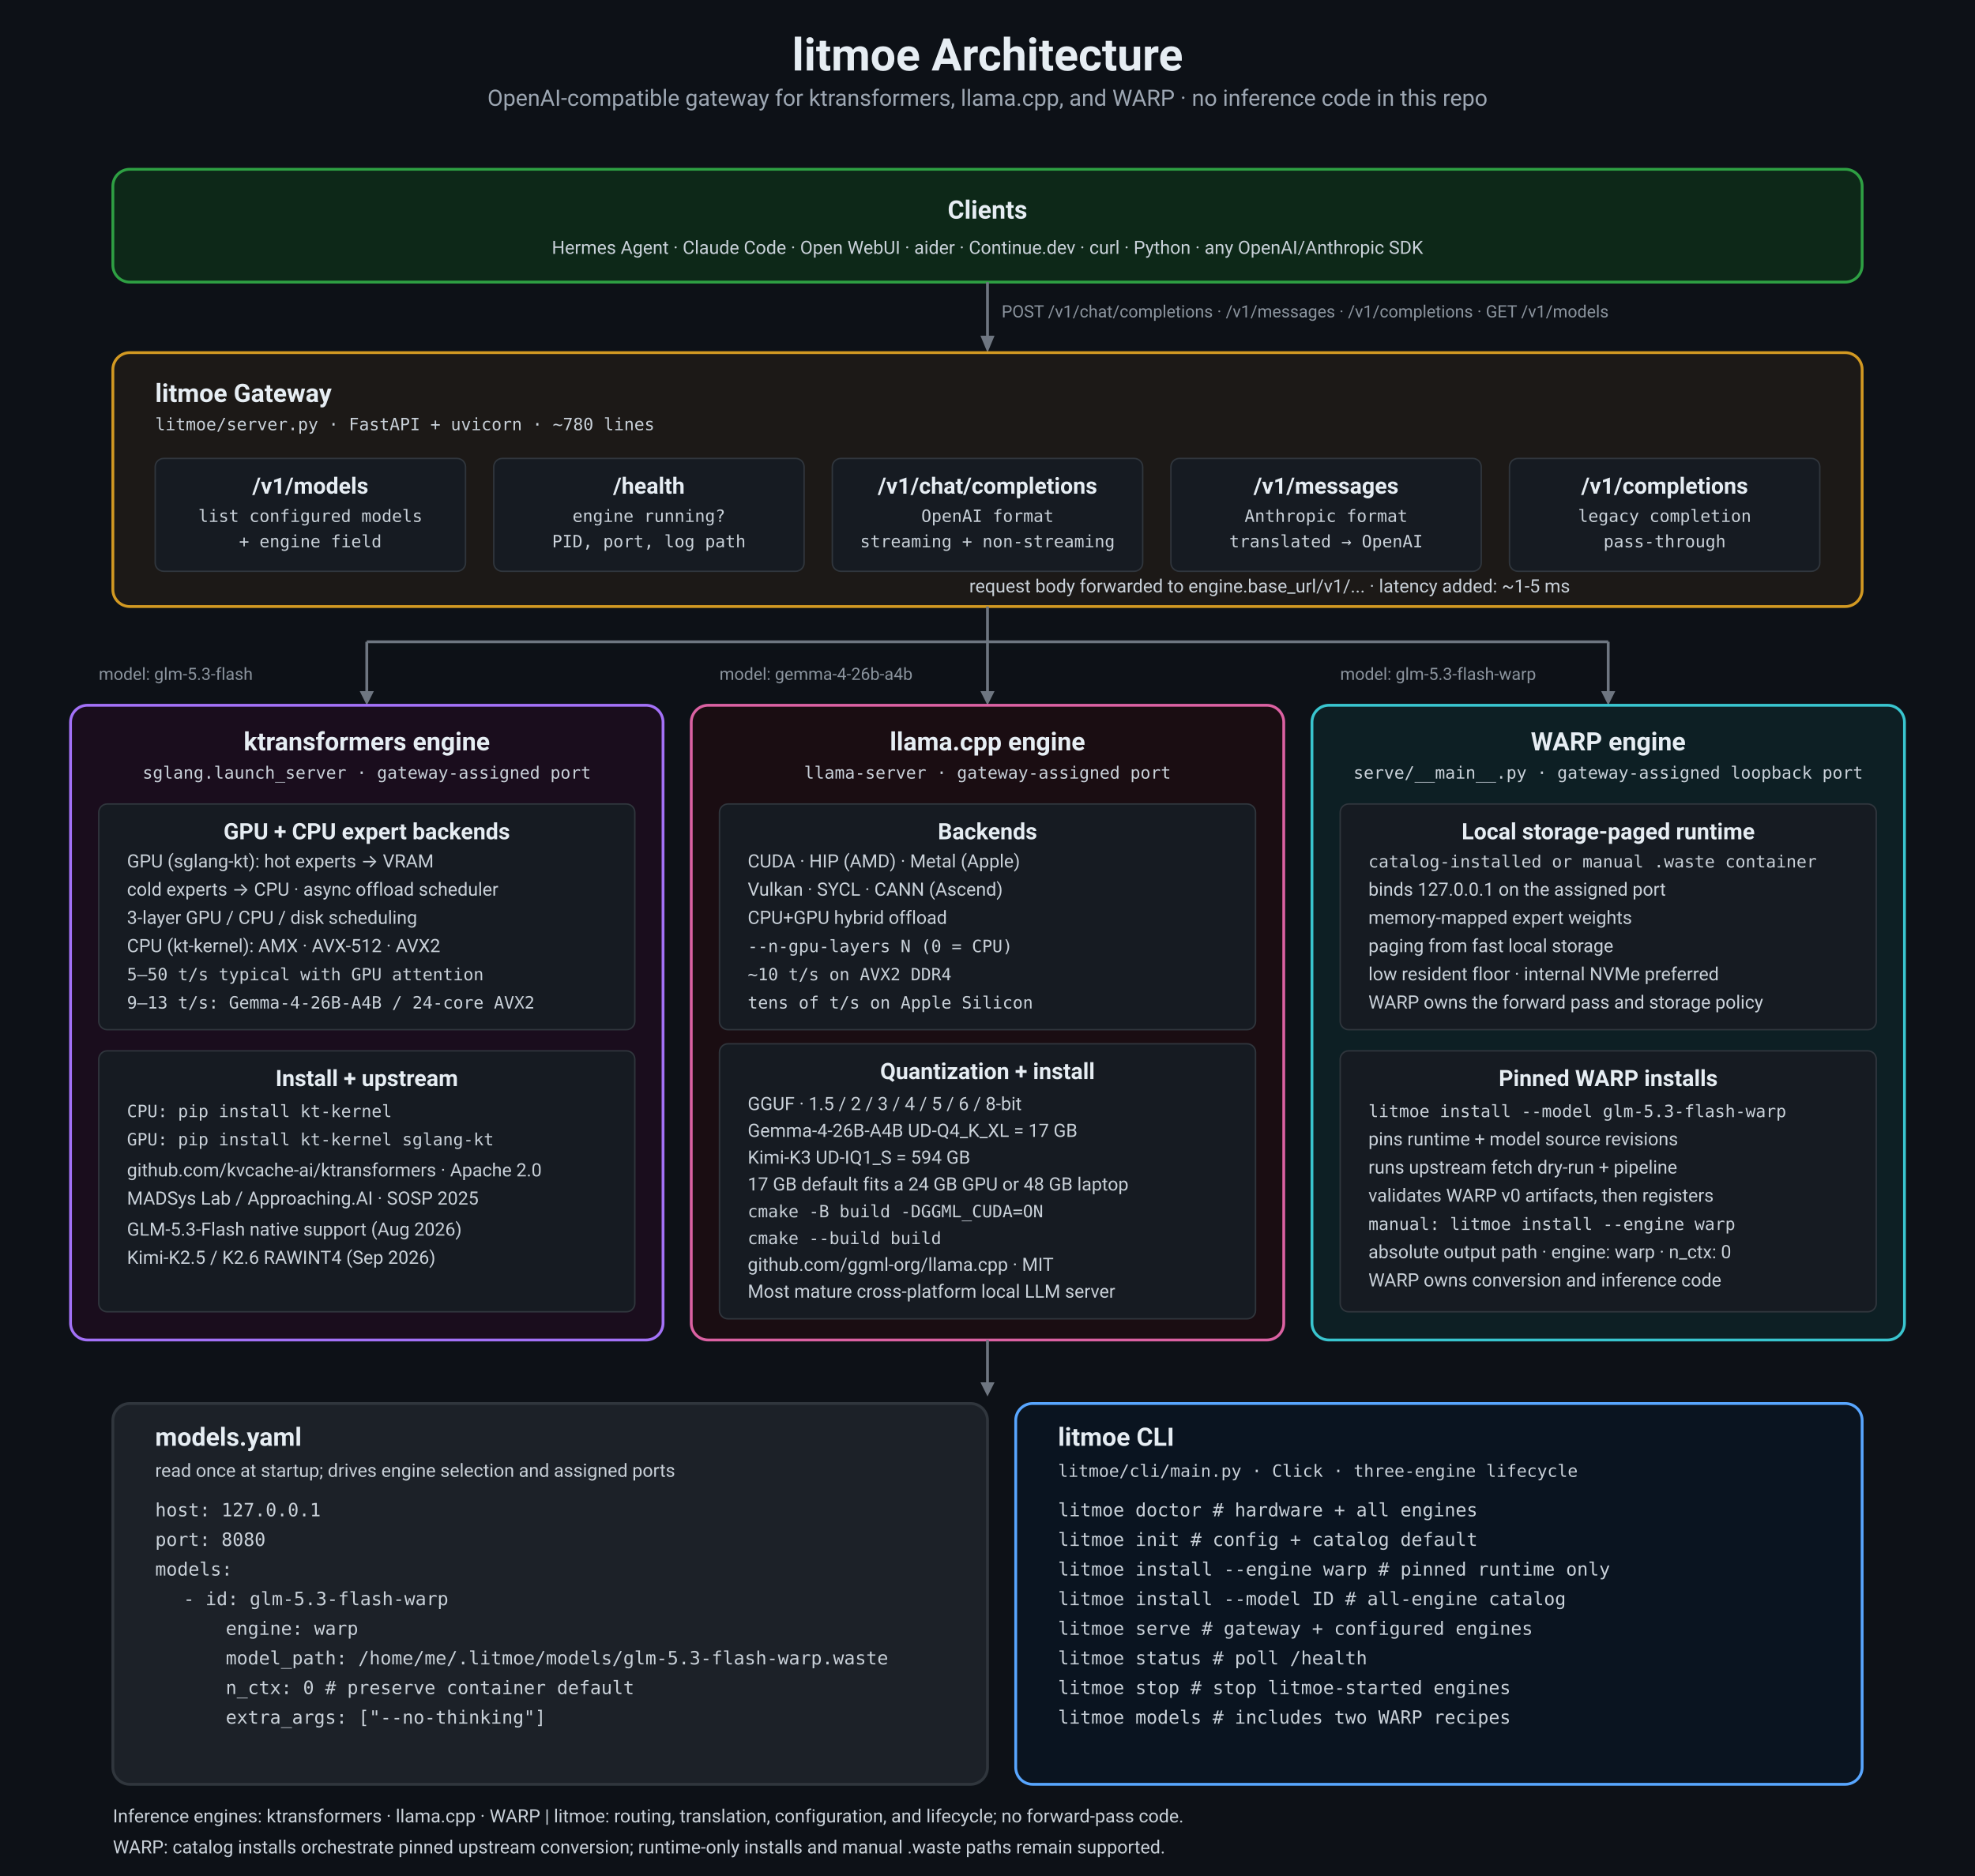
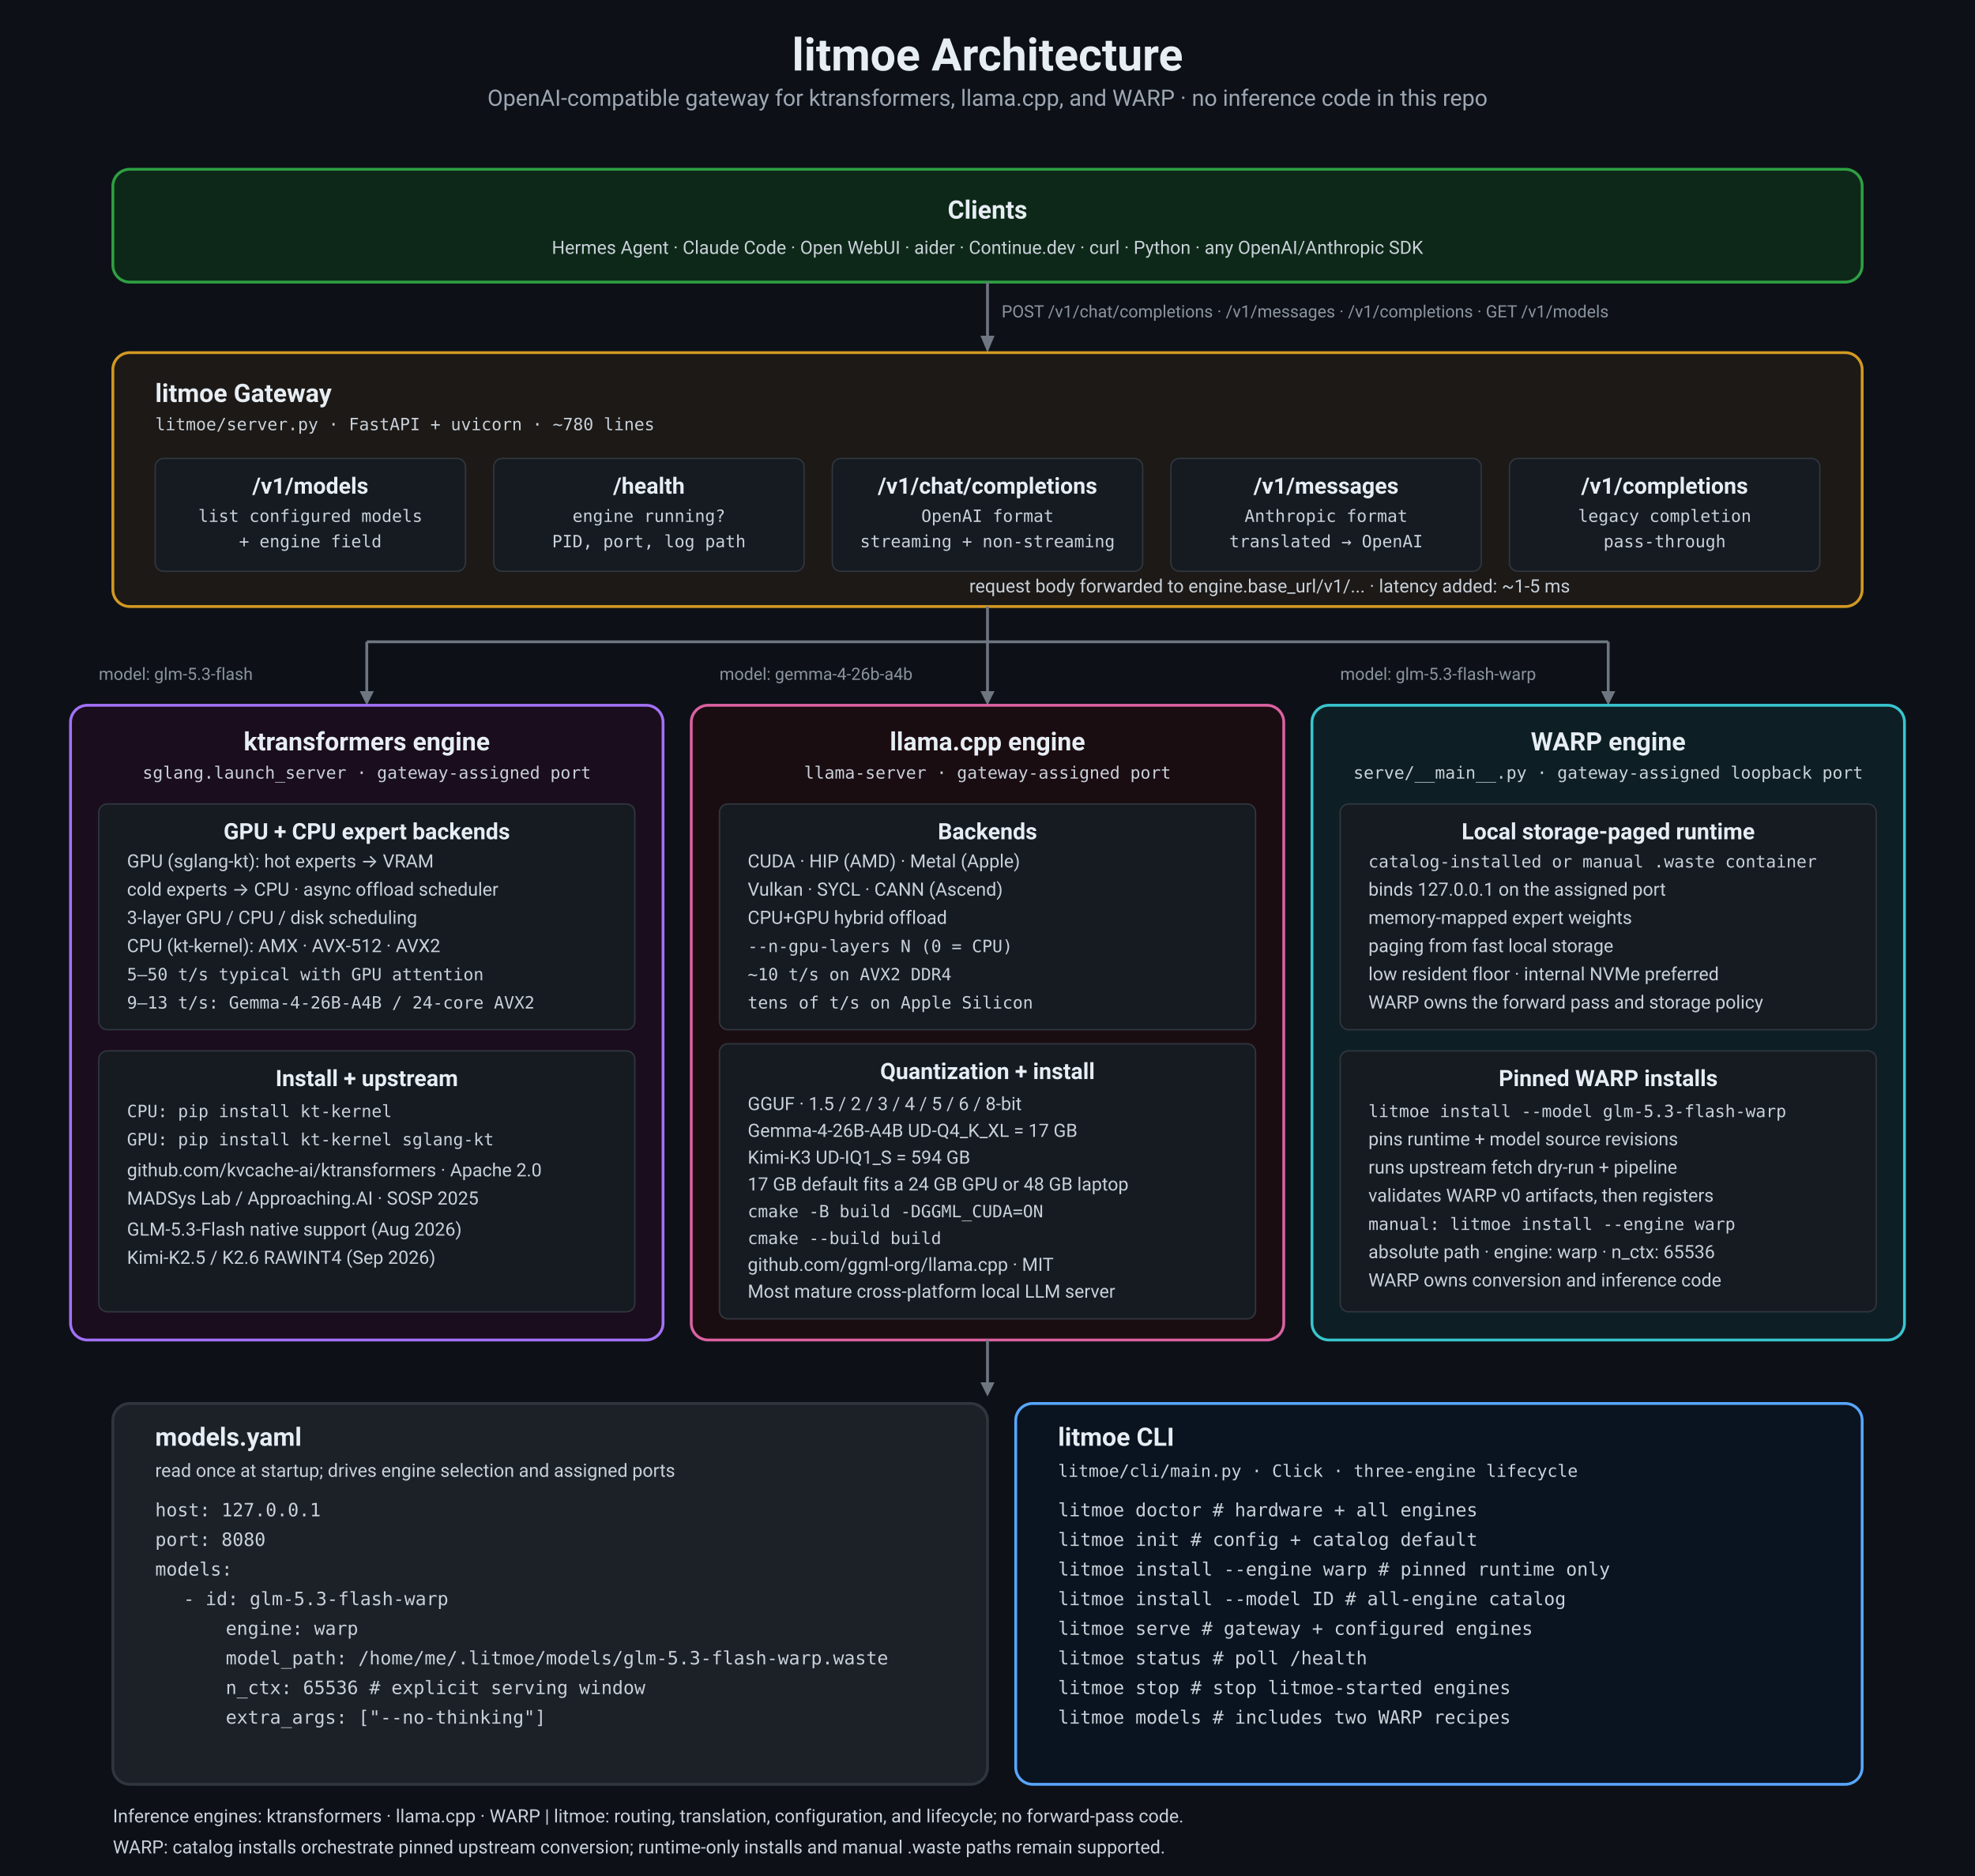
<svg xmlns="http://www.w3.org/2000/svg" viewBox="0 0 1400 1330" font-family="-apple-system, system-ui, 'Segoe UI', Roboto, sans-serif">
  <style>
    .title { font-size: 32px; font-weight: 700; fill: #e6edf3; }
    .subtitle { font-size: 16px; fill: #9da7b3; }
    .section-title { font-size: 18px; font-weight: 700; fill: #e6edf3; }
    .box-title { font-size: 16px; font-weight: 700; fill: #e6edf3; }
    .box-text { font-size: 13px; fill: #c9d1d9; }
    .box-text-mono { font-family: 'SF Mono', Monaco, Consolas, monospace; font-size: 12px; fill: #c9d1d9; }
    .mono { font-family: 'SF Mono', Monaco, Consolas, monospace; }
    .arrow { stroke: #6e7681; stroke-width: 2; fill: none; }
    .arrow-text { font-size: 12px; fill: #8b949e; }
    .dashed { stroke-dasharray: 6 4; }
  </style>
  <rect width="1400" height="1330" fill="#0d1117" />
  <text x="700" y="50" text-anchor="middle" class="title">litmoe Architecture</text>
  <text x="700" y="75" text-anchor="middle" class="subtitle">OpenAI-compatible gateway for ktransformers, llama.cpp, and WARP · no inference code in this repo</text>
  <rect x="80" y="120" width="1240" height="80" rx="12" fill="#0d2818" stroke="#2ea043" stroke-width="2" />
  <text x="700" y="155" text-anchor="middle" class="section-title">Clients</text>
  <text x="700" y="180" text-anchor="middle" class="box-text">
    Hermes Agent · Claude Code · Open WebUI · aider · Continue.dev · curl · Python · any OpenAI/Anthropic SDK
  </text>
  <line x1="700" y1="200" x2="700" y2="240" class="arrow" />
  <polygon points="695,238 705,238 700,250" fill="#6e7681" />
  <text x="710" y="225" class="arrow-text">POST /v1/chat/completions · /v1/messages · /v1/completions · GET /v1/models</text>
  <rect x="80" y="250" width="1240" height="180" rx="12" fill="#1c1917" stroke="#d29922" stroke-width="2" />
  <text x="110" y="285" class="section-title">litmoe Gateway</text>
  <text x="110" y="305" class="box-text-mono">litmoe/server.py · FastAPI + uvicorn · ~780 lines</text>
  <rect x="110" y="325" width="220" height="80" rx="6" fill="#161b22" stroke="#30363d" />
  <text x="220" y="350" text-anchor="middle" class="box-title">/v1/models</text>
  <text x="220" y="370" text-anchor="middle" class="box-text-mono">list configured models</text>
  <text x="220" y="388" text-anchor="middle" class="box-text-mono">+ engine field</text>
  <rect x="350" y="325" width="220" height="80" rx="6" fill="#161b22" stroke="#30363d" />
  <text x="460" y="350" text-anchor="middle" class="box-title">/health</text>
  <text x="460" y="370" text-anchor="middle" class="box-text-mono">engine running?</text>
  <text x="460" y="388" text-anchor="middle" class="box-text-mono">PID, port, log path</text>
  <rect x="590" y="325" width="220" height="80" rx="6" fill="#161b22" stroke="#30363d" />
  <text x="700" y="350" text-anchor="middle" class="box-title">/v1/chat/completions</text>
  <text x="700" y="370" text-anchor="middle" class="box-text-mono">OpenAI format</text>
  <text x="700" y="388" text-anchor="middle" class="box-text-mono">streaming + non-streaming</text>
  <rect x="830" y="325" width="220" height="80" rx="6" fill="#161b22" stroke="#30363d" />
  <text x="940" y="350" text-anchor="middle" class="box-title">/v1/messages</text>
  <text x="940" y="370" text-anchor="middle" class="box-text-mono">Anthropic format</text>
  <text x="940" y="388" text-anchor="middle" class="box-text-mono">translated → OpenAI</text>
  <rect x="1070" y="325" width="220" height="80" rx="6" fill="#161b22" stroke="#30363d" />
  <text x="1180" y="350" text-anchor="middle" class="box-title">/v1/completions</text>
  <text x="1180" y="370" text-anchor="middle" class="box-text-mono">legacy completion</text>
  <text x="1180" y="388" text-anchor="middle" class="box-text-mono">pass-through</text>
  <text x="900" y="420" text-anchor="middle" class="box-text">request body forwarded to engine.base_url/v1/...  ·  latency added: ~1-5 ms</text>
  <line x1="700" y1="430" x2="700" y2="455" class="arrow" />
  <line x1="260" y1="455" x2="1140" y2="455" class="arrow" />
  <line x1="260" y1="455" x2="260" y2="492" class="arrow" />
  <line x1="700" y1="455" x2="700" y2="492" class="arrow" />
  <line x1="1140" y1="455" x2="1140" y2="492" class="arrow" />
  <polygon points="255,490 265,490 260,500" fill="#6e7681" />
  <polygon points="695,490 705,490 700,500" fill="#6e7681" />
  <polygon points="1135,490 1145,490 1140,500" fill="#6e7681" />
  <text x="70" y="482" class="arrow-text">model: glm-5.3-flash</text>
  <text x="510" y="482" class="arrow-text">model: gemma-4-26b-a4b</text>
  <text x="950" y="482" class="arrow-text">model: glm-5.3-flash-warp</text>
  <rect x="50" y="500" width="420" height="450" rx="12" fill="#1a0d1d" stroke="#a371f7" stroke-width="2" />
  <text x="260" y="532" text-anchor="middle" class="section-title">ktransformers engine</text>
  <text x="260" y="552" text-anchor="middle" class="box-text-mono">sglang.launch_server · gateway-assigned port</text>
  <rect x="70" y="570" width="380" height="160" rx="6" fill="#161b22" stroke="#30363d" />
  <text x="260" y="595" text-anchor="middle" class="box-title">GPU + CPU expert backends</text>
  <text x="90" y="615" class="box-text">GPU (sglang-kt): hot experts → VRAM</text>
  <text x="90" y="635" class="box-text">cold experts → CPU · async offload scheduler</text>
  <text x="90" y="655" class="box-text">3-layer GPU / CPU / disk scheduling</text>
  <text x="90" y="675" class="box-text">CPU (kt-kernel): AMX · AVX-512 · AVX2</text>
  <text x="90" y="695" class="box-text-mono">5–50 t/s typical with GPU attention</text>
  <text x="90" y="715" class="box-text-mono">9–13 t/s: Gemma-4-26B-A4B / 24-core AVX2</text>
  <rect x="70" y="745" width="380" height="185" rx="6" fill="#161b22" stroke="#30363d" />
  <text x="260" y="770" text-anchor="middle" class="box-title">Install + upstream</text>
  <text x="90" y="792" class="box-text-mono">CPU: pip install kt-kernel</text>
  <text x="90" y="812" class="box-text-mono">GPU: pip install kt-kernel sglang-kt</text>
  <text x="90" y="834" class="box-text">github.com/kvcache-ai/ktransformers · Apache 2.0</text>
  <text x="90" y="854" class="box-text">MADSys Lab / Approaching.AI · SOSP 2025</text>
  <text x="90" y="876" class="box-text">GLM-5.3-Flash native support (Aug 2026)</text>
  <text x="90" y="896" class="box-text">Kimi-K2.5 / K2.6 RAWINT4 (Sep 2026)</text>
  <rect x="490" y="500" width="420" height="450" rx="12" fill="#1a0d12" stroke="#db61a2" stroke-width="2" />
  <text x="700" y="532" text-anchor="middle" class="section-title">llama.cpp engine</text>
  <text x="700" y="552" text-anchor="middle" class="box-text-mono">llama-server · gateway-assigned port</text>
  <rect x="510" y="570" width="380" height="160" rx="6" fill="#161b22" stroke="#30363d" />
  <text x="700" y="595" text-anchor="middle" class="box-title">Backends</text>
  <text x="530" y="615" class="box-text">CUDA · HIP (AMD) · Metal (Apple)</text>
  <text x="530" y="635" class="box-text">Vulkan · SYCL · CANN (Ascend)</text>
  <text x="530" y="655" class="box-text">CPU+GPU hybrid offload</text>
  <text x="530" y="675" class="box-text-mono">--n-gpu-layers N (0 = CPU)</text>
  <text x="530" y="695" class="box-text-mono">~10 t/s on AVX2 DDR4</text>
  <text x="530" y="715" class="box-text-mono">tens of t/s on Apple Silicon</text>
  <rect x="510" y="740" width="380" height="195" rx="6" fill="#161b22" stroke="#30363d" />
  <text x="700" y="765" text-anchor="middle" class="box-title">Quantization + install</text>
  <text x="530" y="787" class="box-text">GGUF · 1.5 / 2 / 3 / 4 / 5 / 6 / 8-bit</text>
  <text x="530" y="806" class="box-text">Gemma-4-26B-A4B UD-Q4_K_XL = 17 GB</text>
  <text x="530" y="825" class="box-text">Kimi-K3 UD-IQ1_S = 594 GB</text>
  <text x="530" y="844" class="box-text">17 GB default fits a 24 GB GPU or 48 GB laptop</text>
  <text x="530" y="863" class="box-text-mono">cmake -B build -DGGML_CUDA=ON</text>
  <text x="530" y="882" class="box-text-mono">cmake --build build</text>
  <text x="530" y="901" class="box-text">github.com/ggml-org/llama.cpp · MIT</text>
  <text x="530" y="920" class="box-text">Most mature cross-platform local LLM server</text>
  <rect x="930" y="500" width="420" height="450" rx="12" fill="#0d1f24" stroke="#39c5cf" stroke-width="2" />
  <text x="1140" y="532" text-anchor="middle" class="section-title">WARP engine</text>
  <text x="1140" y="552" text-anchor="middle" class="box-text-mono">serve/__main__.py · gateway-assigned loopback port</text>
  <rect x="950" y="570" width="380" height="160" rx="6" fill="#161b22" stroke="#30363d" />
  <text x="1140" y="595" text-anchor="middle" class="box-title">Local storage-paged runtime</text>
  <text x="970" y="615" class="box-text-mono">catalog-installed or manual .waste container</text>
  <text x="970" y="635" class="box-text">binds 127.0.0.1 on the assigned port</text>
  <text x="970" y="655" class="box-text">memory-mapped expert weights</text>
  <text x="970" y="675" class="box-text">paging from fast local storage</text>
  <text x="970" y="695" class="box-text">low resident floor · internal NVMe preferred</text>
  <text x="970" y="715" class="box-text">WARP owns the forward pass and storage policy</text>
  <rect x="950" y="745" width="380" height="185" rx="6" fill="#161b22" stroke="#30363d" />
  <text x="1140" y="770" text-anchor="middle" class="box-title">Pinned WARP installs</text>
  <text x="970" y="792" class="box-text-mono">litmoe install --model glm-5.3-flash-warp</text>
  <text x="970" y="812" class="box-text">pins runtime + model source revisions</text>
  <text x="970" y="832" class="box-text">runs upstream fetch dry-run + pipeline</text>
  <text x="970" y="852" class="box-text">validates WARP v0 artifacts, then registers</text>
  <text x="970" y="872" class="box-text-mono">manual: litmoe install --engine warp</text>
-   <text x="970" y="892" class="box-text">absolute output path · engine: warp · n_ctx: 0</text>
+   <text x="970" y="892" class="box-text">absolute path · engine: warp · n_ctx: 65536</text>
  <text x="970" y="912" class="box-text">WARP owns conversion and inference code</text>
  <line x1="700" y1="950" x2="700" y2="980" class="arrow" />
  <polygon points="695,980 705,980 700,990" fill="#6e7681" />
  <rect x="80" y="995" width="620" height="270" rx="12" fill="#1c2128" stroke="#30363d" stroke-width="2" />
  <text x="110" y="1025" class="section-title">models.yaml</text>
  <text x="110" y="1047" class="box-text">read once at startup; drives engine selection and assigned ports</text>
  <g font-family="SF Mono, Monaco, Consolas, monospace" font-size="13" fill="#c9d1d9">
    <text x="110" y="1075">host: 127.0.0.1</text>
    <text x="110" y="1096">port: 8080</text>
    <text x="110" y="1117">models:</text>
    <text x="130" y="1138">- id: glm-5.3-flash-warp</text>
    <text x="160" y="1159">engine: warp</text>
    <text x="160" y="1180">model_path: /home/me/.litmoe/models/glm-5.3-flash-warp.waste</text>
-     <text x="160" y="1201">n_ctx: 0  # preserve container default</text>
+     <text x="160" y="1201">n_ctx: 65536  # explicit serving window</text>
    <text x="160" y="1222">extra_args: ["--no-thinking"]</text>
  </g>
  <rect x="720" y="995" width="600" height="270" rx="12" fill="#0a1420" stroke="#58a6ff" stroke-width="2" />
  <text x="750" y="1025" class="section-title">litmoe CLI</text>
  <text x="750" y="1047" class="box-text-mono">litmoe/cli/main.py · Click · three-engine lifecycle</text>
  <g font-family="SF Mono, Monaco, Consolas, monospace" font-size="13" fill="#c9d1d9">
    <text x="750" y="1075">litmoe doctor              # hardware + all engines</text>
    <text x="750" y="1096">litmoe init                # config + catalog default</text>
    <text x="750" y="1117">litmoe install --engine warp  # pinned runtime only</text>
    <text x="750" y="1138">litmoe install --model ID  # all-engine catalog</text>
    <text x="750" y="1159">litmoe serve               # gateway + configured engines</text>
    <text x="750" y="1180">litmoe status              # poll /health</text>
    <text x="750" y="1201">litmoe stop                # stop litmoe-started engines</text>
    <text x="750" y="1222">litmoe models              # includes two WARP recipes</text>
  </g>
  <text x="80" y="1292" class="box-text" fill="#8b949e">Inference engines: ktransformers · llama.cpp · WARP  |  litmoe: routing, translation, configuration, and lifecycle; no forward-pass code.</text>
  <text x="80" y="1314" class="box-text" fill="#8b949e">WARP: catalog installs orchestrate pinned upstream conversion; runtime-only installs and manual .waste paths remain supported.</text>
</svg>
